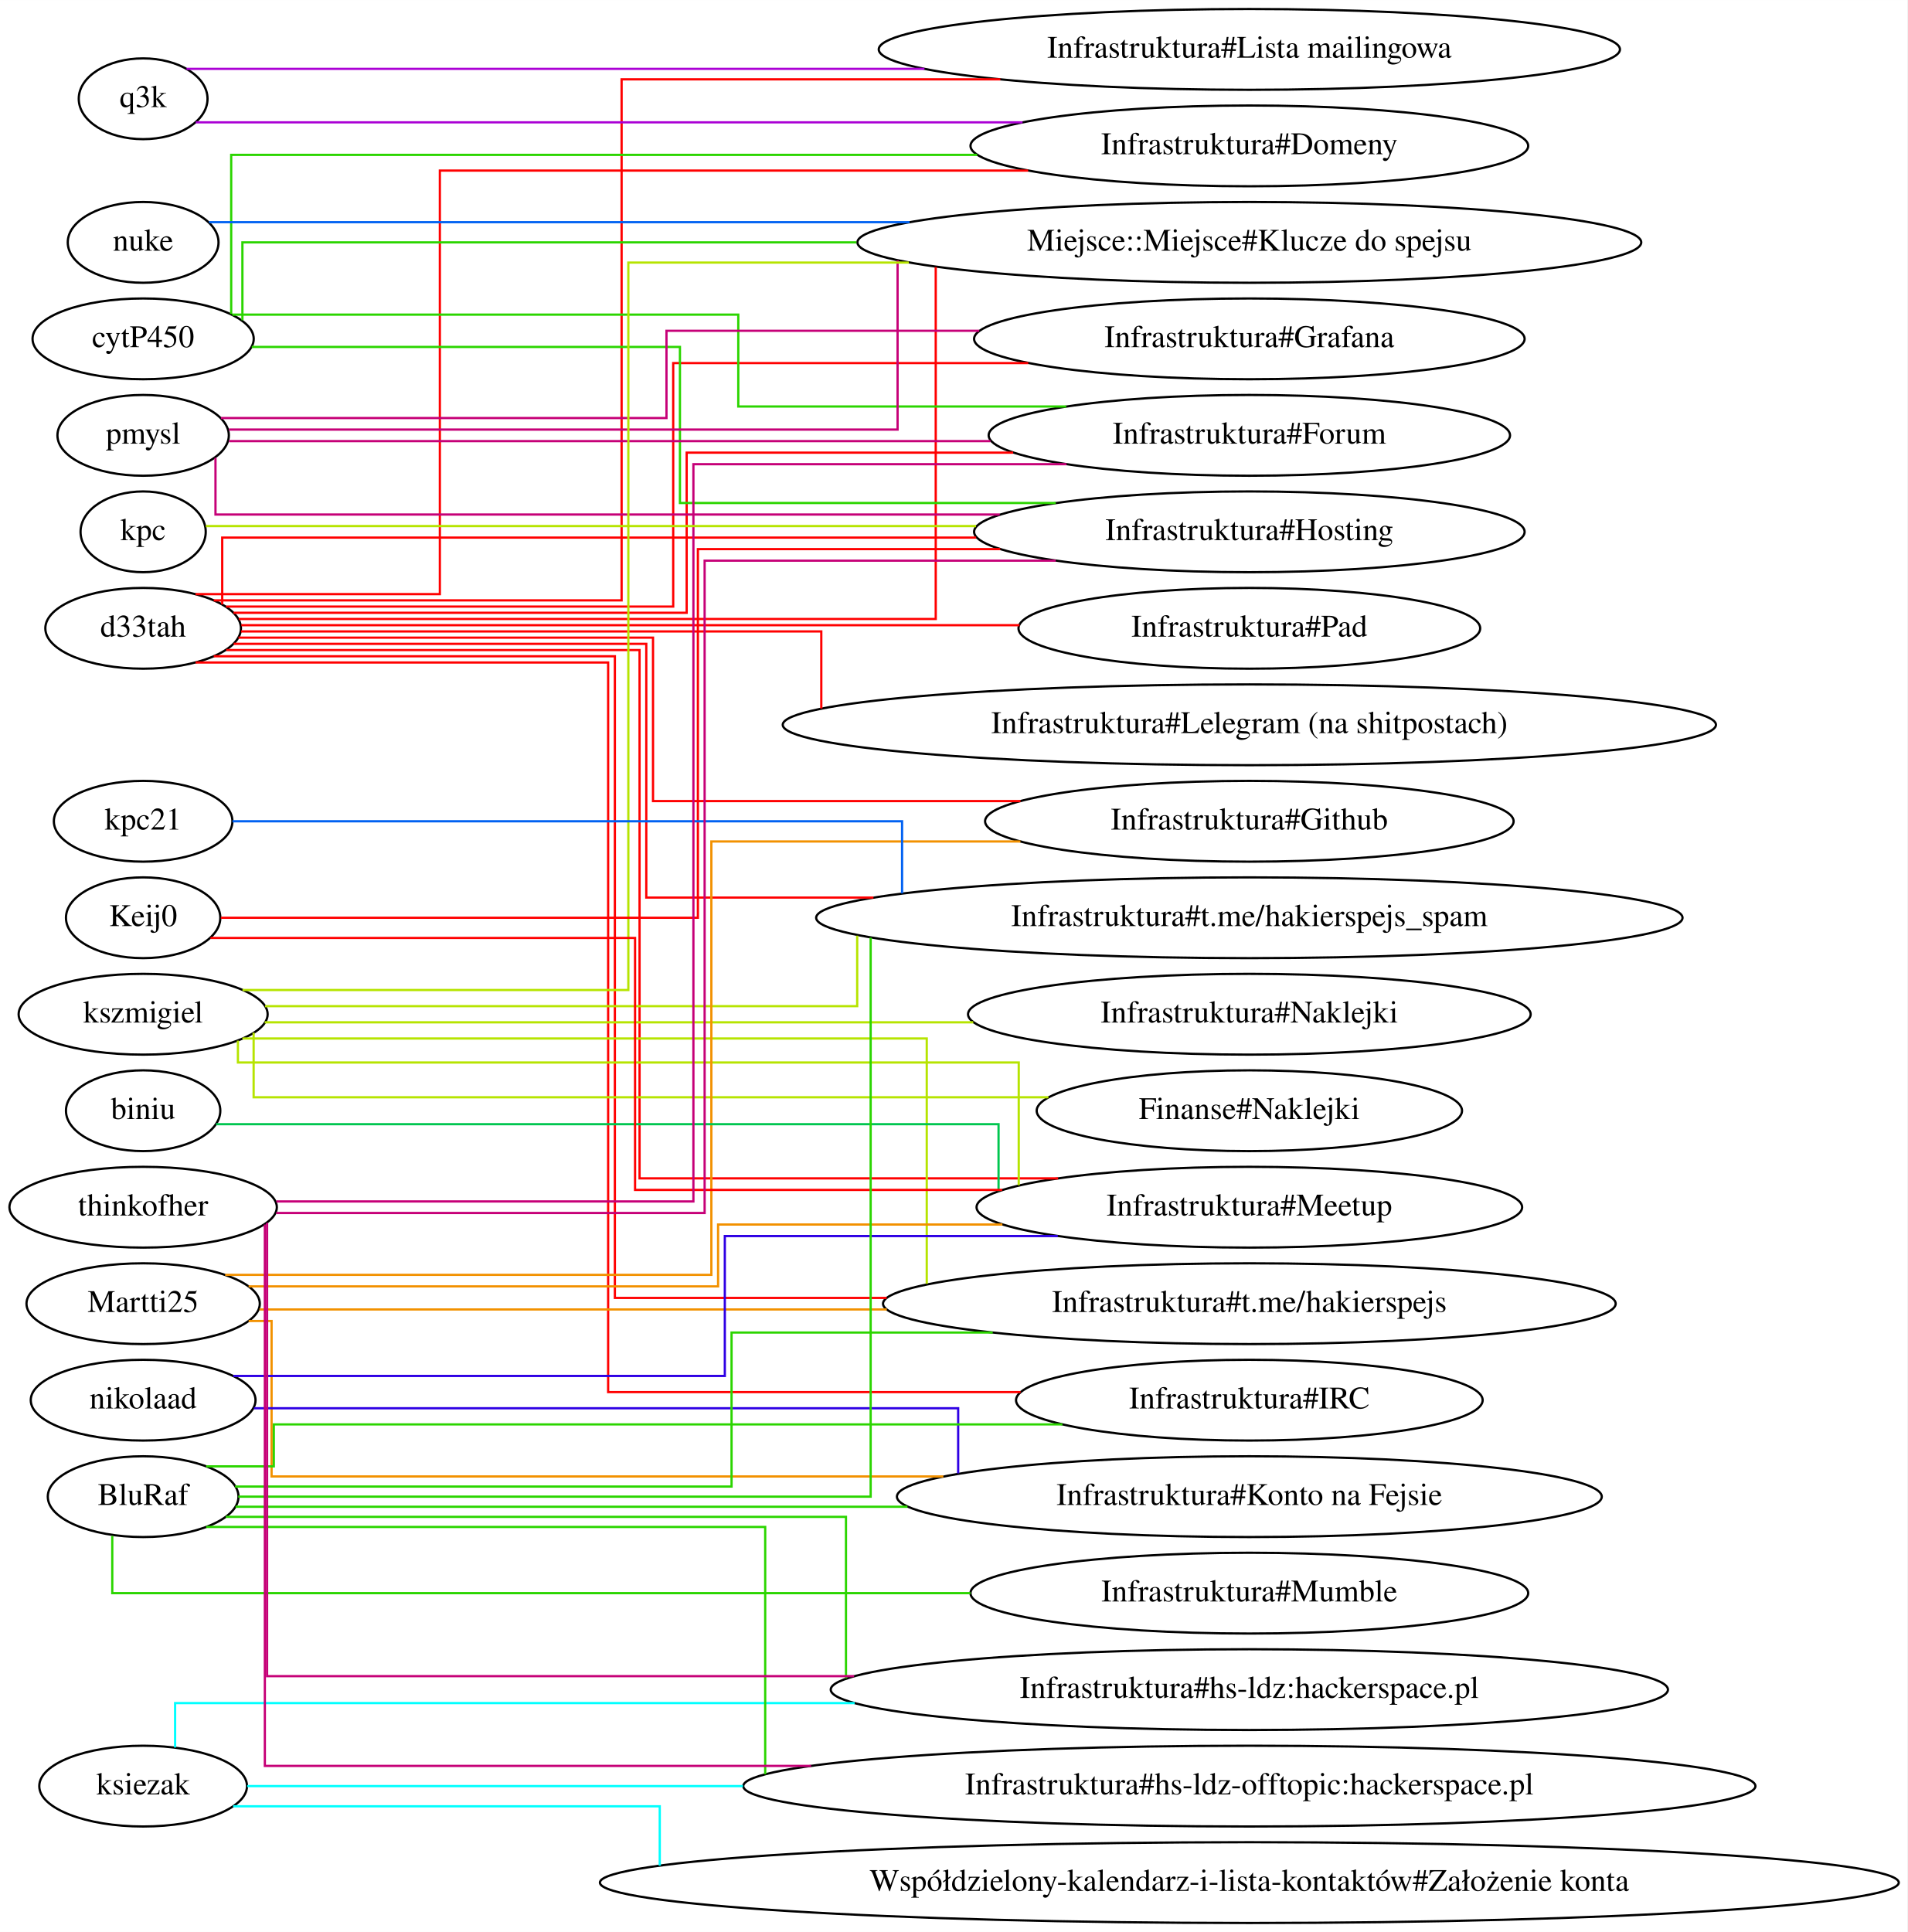
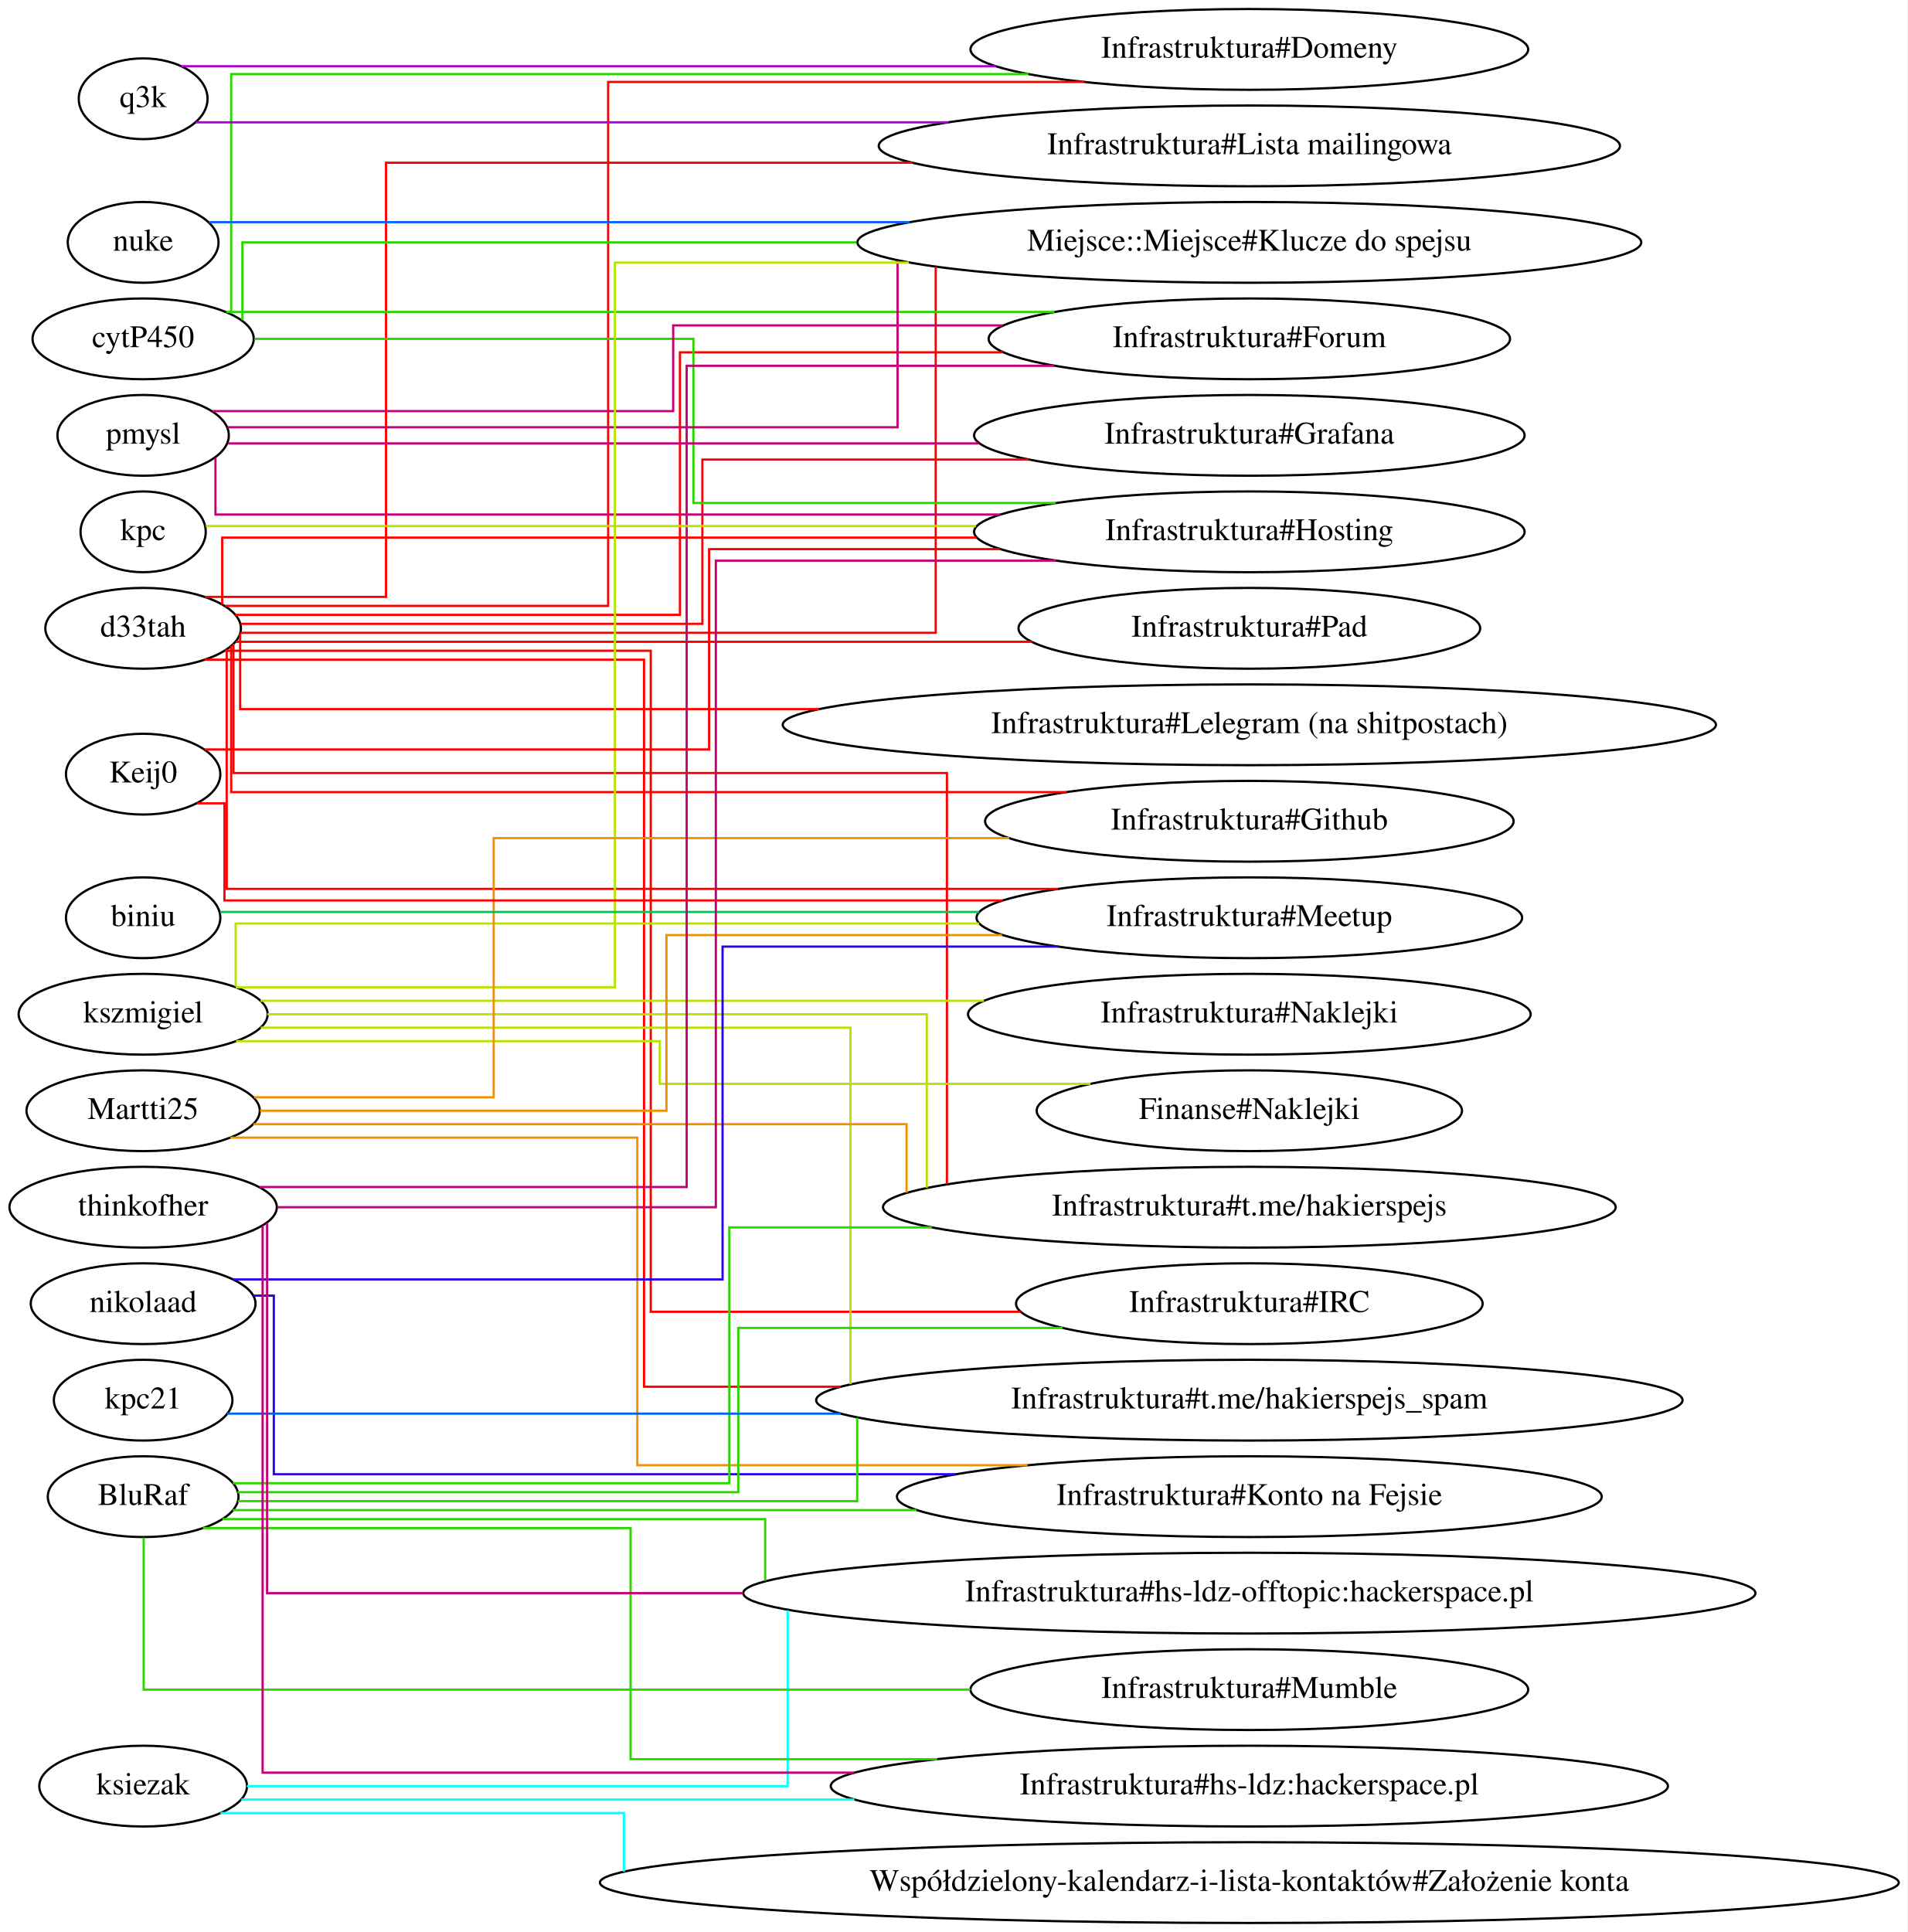
<svg xmlns="http://www.w3.org/2000/svg" width="850pt" height="861pt" viewBox="0.00 0.00 850.04 861.00">
  <g id="graph0" class="graph" transform="scale(1 1) rotate(0) translate(4 857)">
    <polygon fill="#ffffff" stroke="transparent" points="-4,4 -4,-857 846.038,-857 846.038,4 -4,4" />
    <g id="node1" class="node">
      <ellipse fill="none" stroke="#000000" cx="59.795" cy="-577" rx="43.592" ry="18" />
      <text text-anchor="middle" x="59.795" y="-573.3" font-family="Times,serif" font-size="14.00" fill="#000000">d33tah</text>
    </g>
    <g id="node2" class="node">
+       <ellipse fill="none" stroke="#000000" cx="552.814" cy="-706" rx="116.18" ry="18" />
+       <text text-anchor="middle" x="552.814" y="-702.3" font-family="Times,serif" font-size="14.00" fill="#000000">Infrastruktura#Forum</text>
+     </g>
+     <g id="edge1" class="edge">
+       <path fill="none" stroke="#ff0000" d="M100.922,-583C169.325,-583 299.038,-583 299.038,-583 299.038,-583 299.038,-700 299.038,-700 299.038,-700 374.394,-700 442.98,-700" />
+     </g>
+     <g id="node3" class="node">
      <ellipse fill="none" stroke="#000000" cx="552.814" cy="-620" rx="122.678" ry="18" />
      <text text-anchor="middle" x="552.814" y="-616.3" font-family="Times,serif" font-size="14.00" fill="#000000">Infrastruktura#Hosting</text>
    </g>
-     <g id="edge1" class="edge">
+     <g id="edge2" class="edge">
      <path fill="none" stroke="#ff0000" d="M95.038,-587.622C95.038,-599.6 95.038,-617.429 95.038,-617.429 95.038,-617.429 295.426,-617.429 431.04,-617.429" />
    </g>
-     <g id="node3" class="node">
-       <ellipse fill="none" stroke="#000000" cx="552.814" cy="-276" rx="163.271" ry="18" />
-       <text text-anchor="middle" x="552.814" y="-272.3" font-family="Times,serif" font-size="14.00" fill="#000000">Infrastruktura#t.me/hakierspejs</text>
-     </g>
-     <g id="edge2" class="edge">
-       <path fill="none" stroke="#ff0000" d="M91.27,-564.538C149.921,-564.538 270.038,-564.538 270.038,-564.538 270.038,-564.538 270.038,-278.571 270.038,-278.571 270.038,-278.571 327.848,-278.571 391.191,-278.571" />
-     </g>
    <g id="node4" class="node">
+       <ellipse fill="none" stroke="#000000" cx="552.814" cy="-792" rx="165.171" ry="18" />
+       <text text-anchor="middle" x="552.814" y="-788.3" font-family="Times,serif" font-size="14.00" fill="#000000">Infrastruktura#Lista mailingowa</text>
+     </g>
+     <g id="edge3" class="edge">
+       <path fill="none" stroke="#ff0000" d="M87.389,-591C119.459,-591 168.038,-591 168.038,-591 168.038,-591 168.038,-784.5 168.038,-784.5 168.038,-784.5 294.693,-784.5 402.672,-784.5" />
+     </g>
+     <g id="node5" class="node">
+       <ellipse fill="none" stroke="#000000" cx="552.814" cy="-276" rx="103.981" ry="18" />
+       <text text-anchor="middle" x="552.814" y="-272.3" font-family="Times,serif" font-size="14.00" fill="#000000">Infrastruktura#IRC</text>
+     </g>
+     <g id="edge4" class="edge">
+       <path fill="none" stroke="#ff0000" d="M96.145,-567C160.098,-567 286.038,-567 286.038,-567 286.038,-567 286.038,-272.4 286.038,-272.4 286.038,-272.4 375.504,-272.4 450.815,-272.4" />
+     </g>
+     <g id="node6" class="node">
      <ellipse fill="none" stroke="#000000" cx="552.814" cy="-749" rx="174.669" ry="18" />
      <text text-anchor="middle" x="552.814" y="-745.3" font-family="Times,serif" font-size="14.00" fill="#000000">Miejsce::Miejsce#Klucze do spejsu</text>
    </g>
-     <g id="edge3" class="edge">
-       <path fill="none" stroke="#ff0000" d="M102.404,-581.154C196.356,-581.154 413.038,-581.154 413.038,-581.154 413.038,-581.154 413.038,-700.646 413.038,-737.987" />
-     </g>
-     <g id="node5" class="node">
-       <ellipse fill="none" stroke="#000000" cx="552.814" cy="-706" rx="122.678" ry="18" />
-       <text text-anchor="middle" x="552.814" y="-702.3" font-family="Times,serif" font-size="14.00" fill="#000000">Infrastruktura#Grafana</text>
-     </g>
-     <g id="edge4" class="edge">
-       <path fill="none" stroke="#ff0000" d="M96.708,-586.692C163.151,-586.692 296.038,-586.692 296.038,-586.692 296.038,-586.692 296.038,-695.2 296.038,-695.2 296.038,-695.2 381.86,-695.2 454.272,-695.2" />
-     </g>
-     <g id="node6" class="node">
-       <ellipse fill="none" stroke="#000000" cx="552.814" cy="-448" rx="193.066" ry="18" />
-       <text text-anchor="middle" x="552.814" y="-444.3" font-family="Times,serif" font-size="14.00" fill="#000000">Infrastruktura#t.me/hakierspejs_spam</text>
-     </g>
    <g id="edge5" class="edge">
-       <path fill="none" stroke="#ff0000" d="M100.144,-570.077C164.705,-570.077 284.038,-570.077 284.038,-570.077 284.038,-570.077 284.038,-457 284.038,-457 284.038,-457 330.773,-457 385.268,-457" />
+       <path fill="none" stroke="#ff0000" d="M103.109,-575C197.435,-575 413.038,-575 413.038,-575 413.038,-575 413.038,-700.023 413.038,-738.115" />
    </g>
    <g id="node7" class="node">
-       <ellipse fill="none" stroke="#000000" cx="552.814" cy="-835" rx="165.171" ry="18" />
-       <text text-anchor="middle" x="552.814" y="-831.3" font-family="Times,serif" font-size="14.00" fill="#000000">Infrastruktura#Lista mailingowa</text>
+       <ellipse fill="none" stroke="#000000" cx="552.814" cy="-663" rx="122.678" ry="18" />
+       <text text-anchor="middle" x="552.814" y="-659.3" font-family="Times,serif" font-size="14.00" fill="#000000">Infrastruktura#Grafana</text>
    </g>
    <g id="edge6" class="edge">
-       <path fill="none" stroke="#ff0000" d="M91.26,-589.462C150.577,-589.462 273.038,-589.462 273.038,-589.462 273.038,-589.462 273.038,-821.667 273.038,-821.667 273.038,-821.667 363.726,-821.667 441.837,-821.667" />
+       <path fill="none" stroke="#ff0000" d="M103.21,-579C174.619,-579 309.038,-579 309.038,-579 309.038,-579 309.038,-652.2 309.038,-652.2 309.038,-652.2 386.707,-652.2 454.363,-652.2" />
    </g>
    <g id="node8" class="node">
-       <ellipse fill="none" stroke="#000000" cx="552.814" cy="-792" rx="124.278" ry="18" />
-       <text text-anchor="middle" x="552.814" y="-788.3" font-family="Times,serif" font-size="14.00" fill="#000000">Infrastruktura#Domeny</text>
+       <ellipse fill="none" stroke="#000000" cx="552.814" cy="-534" rx="207.963" ry="18" />
+       <text text-anchor="middle" x="552.814" y="-530.3" font-family="Times,serif" font-size="14.00" fill="#000000">Infrastruktura#Lelegram (na shitpostach)</text>
    </g>
    <g id="edge7" class="edge">
-       <path fill="none" stroke="#ff0000" d="M83.133,-592.231C121.097,-592.231 192.038,-592.231 192.038,-592.231 192.038,-592.231 192.038,-781 192.038,-781 192.038,-781 347.411,-781 454.23,-781" />
+       <path fill="none" stroke="#ff0000" d="M103.038,-574.638C103.038,-566.629 103.038,-541 103.038,-541 103.038,-541 238.757,-541 361.09,-541" />
    </g>
    <g id="node9" class="node">
-       <ellipse fill="none" stroke="#000000" cx="552.814" cy="-319" rx="121.578" ry="18" />
-       <text text-anchor="middle" x="552.814" y="-315.3" font-family="Times,serif" font-size="14.00" fill="#000000">Infrastruktura#Meetup</text>
+       <ellipse fill="none" stroke="#000000" cx="552.814" cy="-577" rx="102.882" ry="18" />
+       <text text-anchor="middle" x="552.814" y="-573.3" font-family="Times,serif" font-size="14.00" fill="#000000">Infrastruktura#Pad</text>
    </g>
    <g id="edge8" class="edge">
-       <path fill="none" stroke="#ff0000" d="M96.826,-567.308C159.808,-567.308 281.038,-567.308 281.038,-567.308 281.038,-567.308 281.038,-331.857 281.038,-331.857 281.038,-331.857 387.865,-331.857 467.568,-331.857" />
+       <path fill="none" stroke="#ff0000" d="M100.981,-571C178.51,-571 348.017,-571 455.949,-571" />
    </g>
    <g id="node10" class="node">
+       <ellipse fill="none" stroke="#000000" cx="552.814" cy="-233" rx="193.066" ry="18" />
+       <text text-anchor="middle" x="552.814" y="-229.3" font-family="Times,serif" font-size="14.00" fill="#000000">Infrastruktura#t.me/hakierspejs_spam</text>
+     </g>
+     <g id="edge9" class="edge">
+       <path fill="none" stroke="#ff0000" d="M87.169,-563C146.781,-563 283.038,-563 283.038,-563 283.038,-563 283.038,-239 283.038,-239 283.038,-239 322.17,-239 370.627,-239" />
+     </g>
+     <g id="node11" class="node">
+       <ellipse fill="none" stroke="#000000" cx="552.814" cy="-448" rx="121.578" ry="18" />
+       <text text-anchor="middle" x="552.814" y="-444.3" font-family="Times,serif" font-size="14.00" fill="#000000">Infrastruktura#Meetup</text>
+     </g>
+     <g id="edge10" class="edge">
+       <path fill="none" stroke="#ff0000" d="M97.038,-567.495C97.038,-539.757 97.038,-460.857 97.038,-460.857 97.038,-460.857 335.702,-460.857 467.62,-460.857" />
+     </g>
+     <g id="node12" class="node">
      <ellipse fill="none" stroke="#000000" cx="552.814" cy="-491" rx="117.779" ry="18" />
      <text text-anchor="middle" x="552.814" y="-487.3" font-family="Times,serif" font-size="14.00" fill="#000000">Infrastruktura#Github</text>
    </g>
-     <g id="edge9" class="edge">
-       <path fill="none" stroke="#ff0000" d="M102.271,-572.846C168.043,-572.846 287.038,-572.846 287.038,-572.846 287.038,-572.846 287.038,-500 287.038,-500 287.038,-500 375.868,-500 450.818,-500" />
-     </g>
-     <g id="node11" class="node">
-       <ellipse fill="none" stroke="#000000" cx="552.814" cy="-534" rx="207.963" ry="18" />
-       <text text-anchor="middle" x="552.814" y="-530.3" font-family="Times,serif" font-size="14.00" fill="#000000">Infrastruktura#Lelegram (na shitpostach)</text>
-     </g>
-     <g id="edge10" class="edge">
-       <path fill="none" stroke="#ff0000" d="M103.421,-575.615C187.121,-575.615 362.038,-575.615 362.038,-575.615 362.038,-575.615 362.038,-553.172 362.038,-541.249" />
-     </g>
-     <g id="node12" class="node">
-       <ellipse fill="none" stroke="#000000" cx="552.814" cy="-663" rx="116.18" ry="18" />
-       <text text-anchor="middle" x="552.814" y="-659.3" font-family="Times,serif" font-size="14.00" fill="#000000">Infrastruktura#Forum</text>
-     </g>
    <g id="edge11" class="edge">
-       <path fill="none" stroke="#ff0000" d="M100.068,-583.923C168.951,-583.923 302.038,-583.923 302.038,-583.923 302.038,-583.923 302.038,-655.286 302.038,-655.286 302.038,-655.286 378.925,-655.286 447.552,-655.286" />
+       <path fill="none" stroke="#ff0000" d="M99.038,-569.188C99.038,-550.356 99.038,-504 99.038,-504 99.038,-504 340.842,-504 471.426,-504" />
    </g>
    <g id="node13" class="node">
-       <ellipse fill="none" stroke="#000000" cx="552.814" cy="-233" rx="103.981" ry="18" />
-       <text text-anchor="middle" x="552.814" y="-229.3" font-family="Times,serif" font-size="14.00" fill="#000000">Infrastruktura#IRC</text>
+       <ellipse fill="none" stroke="#000000" cx="552.814" cy="-319" rx="163.271" ry="18" />
+       <text text-anchor="middle" x="552.814" y="-315.3" font-family="Times,serif" font-size="14.00" fill="#000000">Infrastruktura#t.me/hakierspejs</text>
    </g>
    <g id="edge12" class="edge">
-       <path fill="none" stroke="#ff0000" d="M83.165,-561.769C137.365,-561.769 267.038,-561.769 267.038,-561.769 267.038,-561.769 267.038,-236.6 267.038,-236.6 267.038,-236.6 368.782,-236.6 450.853,-236.6" />
+       <path fill="none" stroke="#ff0000" d="M100.038,-570.097C100.038,-553.458 100.038,-512.5 100.038,-512.5 100.038,-512.5 418.038,-512.5 418.038,-512.5 418.038,-512.5 418.038,-369.595 418.038,-329.403" />
    </g>
    <g id="node14" class="node">
-       <ellipse fill="none" stroke="#000000" cx="552.814" cy="-577" rx="102.882" ry="18" />
-       <text text-anchor="middle" x="552.814" y="-573.3" font-family="Times,serif" font-size="14.00" fill="#000000">Infrastruktura#Pad</text>
+       <ellipse fill="none" stroke="#000000" cx="552.814" cy="-835" rx="124.278" ry="18" />
+       <text text-anchor="middle" x="552.814" y="-831.3" font-family="Times,serif" font-size="14.00" fill="#000000">Infrastruktura#Domeny</text>
    </g>
    <g id="edge13" class="edge">
-       <path fill="none" stroke="#ff0000" d="M103.547,-578.385C180.845,-578.385 343.484,-578.385 450.398,-578.385" />
+       <path fill="none" stroke="#ff0000" d="M96.369,-587C155.864,-587 267.038,-587 267.038,-587 267.038,-587 267.038,-820.5 267.038,-820.5 267.038,-820.5 394.546,-820.5 479.219,-820.5" />
    </g>
    <g id="node15" class="node">
      <ellipse fill="none" stroke="#000000" cx="59.795" cy="-706" rx="49.291" ry="18" />
      <text text-anchor="middle" x="59.795" y="-702.3" font-family="Times,serif" font-size="14.00" fill="#000000">cytP450</text>
    </g>
+     <g id="edge15" class="edge">
+       <path fill="none" stroke="#2bd500" d="M96.851,-718C174.67,-718 356.895,-718 465.955,-718" />
+     </g>
    <g id="edge14" class="edge">
-       <path fill="none" stroke="#2bd500" d="M108.209,-702.4C178.117,-702.4 299.038,-702.4 299.038,-702.4 299.038,-702.4 299.038,-632.857 299.038,-632.857 299.038,-632.857 392.973,-632.857 466.543,-632.857" />
+       <path fill="none" stroke="#2bd500" d="M109.423,-706C181.084,-706 305.038,-706 305.038,-706 305.038,-706 305.038,-632.857 305.038,-632.857 305.038,-632.857 394.994,-632.857 466.502,-632.857" />
+     </g>
+     <g id="edge17" class="edge">
+       <path fill="none" stroke="#2bd500" d="M104.038,-714.291C104.038,-726.786 104.038,-749 104.038,-749 104.038,-749 251.76,-749 377.699,-749" />
    </g>
    <g id="edge16" class="edge">
-       <path fill="none" stroke="#2bd500" d="M104.038,-714.291C104.038,-726.786 104.038,-749 104.038,-749 104.038,-749 251.76,-749 377.699,-749" />
-     </g>
-     <g id="edge15" class="edge">
-       <path fill="none" stroke="#2bd500" d="M99.038,-717.059C99.038,-739.441 99.038,-788 99.038,-788 99.038,-788 297.089,-788 431.508,-788" />
-     </g>
-     <g id="edge17" class="edge">
-       <path fill="none" stroke="#2bd500" d="M99.504,-716.8C173.498,-716.8 325.038,-716.8 325.038,-716.8 325.038,-716.8 325.038,-675.857 325.038,-675.857 325.038,-675.857 405.867,-675.857 471.225,-675.857" />
+       <path fill="none" stroke="#2bd500" d="M99.038,-717.314C99.038,-746.849 99.038,-824 99.038,-824 99.038,-824 320.892,-824 454.351,-824" />
    </g>
    <g id="node16" class="node">
      <ellipse fill="none" stroke="#000000" cx="59.795" cy="-749" rx="33.595" ry="18" />
      <text text-anchor="middle" x="59.795" y="-745.3" font-family="Times,serif" font-size="14.00" fill="#000000">nuke</text>
    </g>
    <g id="edge18" class="edge">
      <path fill="none" stroke="#0061f2" d="M89.159,-758C149.38,-758 290.525,-758 401.378,-758" />
    </g>
    <g id="node17" class="node">
      <ellipse fill="none" stroke="#000000" cx="59.795" cy="-663" rx="38.194" ry="18" />
      <text text-anchor="middle" x="59.795" y="-659.3" font-family="Times,serif" font-size="14.00" fill="#000000">pmysl</text>
    </g>
+     <g id="edge21" class="edge">
+       <path fill="none" stroke="#c60077" d="M90.679,-673.8C154.716,-673.8 296.038,-673.8 296.038,-673.8 296.038,-673.8 296.038,-712 296.038,-712 296.038,-712 373.107,-712 442.8,-712" />
+     </g>
+     <g id="edge19" class="edge">
+       <path fill="none" stroke="#c60077" d="M92.038,-652.983C92.038,-642.551 92.038,-627.714 92.038,-627.714 92.038,-627.714 305.211,-627.714 441.567,-627.714" />
+     </g>
+     <g id="edge22" class="edge">
+       <path fill="none" stroke="#c60077" d="M97.387,-666.6C185.129,-666.6 396.038,-666.6 396.038,-666.6 396.038,-666.6 396.038,-719.956 396.038,-740.798" />
+     </g>
    <g id="edge20" class="edge">
-       <path fill="none" stroke="#c60077" d="M92.038,-652.983C92.038,-642.551 92.038,-627.714 92.038,-627.714 92.038,-627.714 305.211,-627.714 441.567,-627.714" />
-     </g>
-     <g id="edge21" class="edge">
-       <path fill="none" stroke="#c60077" d="M98.039,-665.571C186.168,-665.571 396.038,-665.571 396.038,-665.571 396.038,-665.571 396.038,-720.119 396.038,-741" />
-     </g>
-     <g id="edge19" class="edge">
-       <path fill="none" stroke="#c60077" d="M94.462,-670.714C159.436,-670.714 293.038,-670.714 293.038,-670.714 293.038,-670.714 293.038,-709.6 293.038,-709.6 293.038,-709.6 364.479,-709.6 432.432,-709.6" />
-     </g>
-     <g id="edge22" class="edge">
-       <path fill="none" stroke="#c60077" d="M98.071,-660.429C170.017,-660.429 328.013,-660.429 437.415,-660.429" />
+       <path fill="none" stroke="#c60077" d="M97.662,-659.4C168.294,-659.4 322.871,-659.4 432.235,-659.4" />
    </g>
    <g id="node18" class="node">
      <ellipse fill="none" stroke="#000000" cx="59.795" cy="-405" rx="55.491" ry="18" />
      <text text-anchor="middle" x="59.795" y="-401.3" font-family="Times,serif" font-size="14.00" fill="#000000">kszmigiel</text>
    </g>
+     <g id="edge24" class="edge">
+       <path fill="none" stroke="#b6e400" d="M101.081,-417C162.31,-417 270.038,-417 270.038,-417 270.038,-417 270.038,-740 270.038,-740 270.038,-740 333.997,-740 401.079,-740" />
+     </g>
    <g id="edge23" class="edge">
-       <path fill="none" stroke="#b6e400" d="M104.027,-394.2C198.003,-394.2 409.038,-394.2 409.038,-394.2 409.038,-394.2 409.038,-312.373 409.038,-284.884" />
-     </g>
-     <g id="edge24" class="edge">
-       <path fill="none" stroke="#b6e400" d="M104.077,-415.8C167.341,-415.8 276.038,-415.8 276.038,-415.8 276.038,-415.8 276.038,-740 276.038,-740 276.038,-740 336.6,-740 401.065,-740" />
-     </g>
-     <g id="edge25" class="edge">
-       <path fill="none" stroke="#b6e400" d="M114.141,-408.6C205.035,-408.6 378.038,-408.6 378.038,-408.6 378.038,-408.6 378.038,-428.514 378.038,-440.027" />
+       <path fill="none" stroke="#b6e400" d="M112.205,-399C201.845,-399 375.038,-399 375.038,-399 375.038,-399 375.038,-271.906 375.038,-240.133" />
+     </g>
+     <g id="edge26" class="edge">
+       <path fill="none" stroke="#b6e400" d="M101.038,-417.35C101.038,-429.239 101.038,-445.429 101.038,-445.429 101.038,-445.429 298.508,-445.429 432.34,-445.429" />
    </g>
    <g id="edge27" class="edge">
-       <path fill="none" stroke="#b6e400" d="M102.038,-393.243C102.038,-388.224 102.038,-383.5 102.038,-383.5 102.038,-383.5 450.038,-383.5 450.038,-383.5 450.038,-383.5 450.038,-346.84 450.038,-328.796" />
+       <path fill="none" stroke="#b6e400" d="M115.133,-405C213.611,-405 409.038,-405 409.038,-405 409.038,-405 409.038,-349.313 409.038,-327.56" />
    </g>
    <g id="node19" class="node">
      <ellipse fill="none" stroke="#000000" cx="552.814" cy="-362" rx="94.783" ry="18" />
      <text text-anchor="middle" x="552.814" y="-358.3" font-family="Times,serif" font-size="14.00" fill="#000000">Finanse#Naklejki</text>
    </g>
-     <g id="edge26" class="edge">
-       <path fill="none" stroke="#b6e400" d="M109.038,-396.788C109.038,-385.888 109.038,-368 109.038,-368 109.038,-368 333.645,-368 463.276,-368" />
+     <g id="edge25" class="edge">
+       <path fill="none" stroke="#b6e400" d="M101.224,-393C167.512,-393 290.038,-393 290.038,-393 290.038,-393 290.038,-374 290.038,-374 290.038,-374 404.219,-374 482.049,-374" />
    </g>
    <g id="node20" class="node">
      <ellipse fill="none" stroke="#000000" cx="552.814" cy="-405" rx="125.378" ry="18" />
      <text text-anchor="middle" x="552.814" y="-401.3" font-family="Times,serif" font-size="14.00" fill="#000000">Infrastruktura#Naklejki</text>
    </g>
    <g id="edge28" class="edge">
-       <path fill="none" stroke="#b6e400" d="M113.967,-401.4C189.447,-401.4 328.387,-401.4 429.769,-401.4" />
+       <path fill="none" stroke="#b6e400" d="M112.09,-411C188.295,-411 331.935,-411 434.522,-411" />
    </g>
    <g id="node21" class="node">
      <ellipse fill="none" stroke="#000000" cx="59.795" cy="-61" rx="46.292" ry="18" />
      <text text-anchor="middle" x="59.795" y="-57.3" font-family="Times,serif" font-size="14.00" fill="#000000">ksiezak</text>
    </g>
    <g id="node22" class="node">
+       <ellipse fill="none" stroke="#000000" cx="552.814" cy="-61" rx="186.567" ry="18" />
+       <text text-anchor="middle" x="552.814" y="-57.3" font-family="Times,serif" font-size="14.00" fill="#000000">Infrastruktura#hs-ldz:hackerspace.pl</text>
+     </g>
+     <g id="edge29" class="edge">
+       <path fill="none" stroke="#00ffff" d="M103.547,-55C164.584,-55 278.833,-55 376.84,-55" />
+     </g>
+     <g id="node23" class="node">
+       <ellipse fill="none" stroke="#000000" cx="552.814" cy="-147" rx="225.56" ry="18" />
+       <text text-anchor="middle" x="552.814" y="-143.3" font-family="Times,serif" font-size="14.00" fill="#000000">Infrastruktura#hs-ldz-offtopic:hackerspace.pl</text>
+     </g>
+     <g id="edge30" class="edge">
+       <path fill="none" stroke="#00ffff" d="M105.945,-61C187.142,-61 347.038,-61 347.038,-61 347.038,-61 347.038,-118.321 347.038,-139.368" />
+     </g>
+     <g id="node24" class="node">
      <ellipse fill="none" stroke="#000000" cx="552.814" cy="-18" rx="289.449" ry="18" />
      <text text-anchor="middle" x="552.814" y="-14.3" font-family="Times,serif" font-size="14.00" fill="#000000">Współdzielony-kalendarz-i-lista-kontaktów#Założenie konta</text>
    </g>
-     <g id="edge29" class="edge">
-       <path fill="none" stroke="#00ffff" d="M99.9,-52C165.866,-52 290.038,-52 290.038,-52 290.038,-52 290.038,-35.562 290.038,-25.546" />
-     </g>
-     <g id="node23" class="node">
-       <ellipse fill="none" stroke="#000000" cx="552.814" cy="-104" rx="186.567" ry="18" />
-       <text text-anchor="middle" x="552.814" y="-100.3" font-family="Times,serif" font-size="14.00" fill="#000000">Infrastruktura#hs-ldz:hackerspace.pl</text>
-     </g>
-     <g id="edge30" class="edge">
-       <path fill="none" stroke="#00ffff" d="M74.038,-78.2C74.038,-87.862 74.038,-98 74.038,-98 74.038,-98 240.336,-98 376.915,-98" />
-     </g>
-     <g id="node24" class="node">
-       <ellipse fill="none" stroke="#000000" cx="552.814" cy="-61" rx="225.56" ry="18" />
-       <text text-anchor="middle" x="552.814" y="-57.3" font-family="Times,serif" font-size="14.00" fill="#000000">Infrastruktura#hs-ldz-offtopic:hackerspace.pl</text>
-     </g>
    <g id="edge31" class="edge">
-       <path fill="none" stroke="#00ffff" d="M106.177,-61C157.474,-61 243.917,-61 327.164,-61" />
+       <path fill="none" stroke="#00ffff" d="M94.217,-49C154.778,-49 274.038,-49 274.038,-49 274.038,-49 274.038,-31.562 274.038,-22.844" />
    </g>
    <g id="node25" class="node">
      <ellipse fill="none" stroke="#000000" cx="59.795" cy="-813" rx="28.695" ry="18" />
      <text text-anchor="middle" x="59.795" y="-809.3" font-family="Times,serif" font-size="14.00" fill="#000000">q3k</text>
    </g>
    <g id="edge32" class="edge">
-       <path fill="none" stroke="#ab00d5" d="M79.122,-826.333C133.154,-826.333 289.575,-826.333 408.012,-826.333" />
+       <path fill="none" stroke="#ab00d5" d="M83.242,-802.5C142.518,-802.5 301.936,-802.5 418.633,-802.5" />
    </g>
    <g id="edge33" class="edge">
-       <path fill="none" stroke="#ab00d5" d="M83.242,-802.5C148.354,-802.5 334.301,-802.5 451.726,-802.5" />
+       <path fill="none" stroke="#ab00d5" d="M76.766,-827.5C133.192,-827.5 317.839,-827.5 439.891,-827.5" />
    </g>
    <g id="node26" class="node">
-       <ellipse fill="none" stroke="#000000" cx="59.795" cy="-276" rx="51.991" ry="18" />
-       <text text-anchor="middle" x="59.795" y="-272.3" font-family="Times,serif" font-size="14.00" fill="#000000">Martti25</text>
+       <ellipse fill="none" stroke="#000000" cx="59.795" cy="-362" rx="51.991" ry="18" />
+       <text text-anchor="middle" x="59.795" y="-358.3" font-family="Times,serif" font-size="14.00" fill="#000000">Martti25</text>
    </g>
    <g id="edge35" class="edge">
-       <path fill="none" stroke="#f29100" d="M111.624,-273.429C177.511,-273.429 294.339,-273.429 391.228,-273.429" />
-     </g>
-     <g id="edge34" class="edge">
-       <path fill="none" stroke="#f29100" d="M106.794,-283.714C180.769,-283.714 316.038,-283.714 316.038,-283.714 316.038,-283.714 316.038,-311.286 316.038,-311.286 316.038,-311.286 380.911,-311.286 442.744,-311.286" />
+       <path fill="none" stroke="#f29100" d="M111.849,-362C180.591,-362 293.038,-362 293.038,-362 293.038,-362 293.038,-440.286 293.038,-440.286 293.038,-440.286 371.844,-440.286 442.646,-440.286" />
    </g>
    <g id="edge36" class="edge">
-       <path fill="none" stroke="#f29100" d="M96.348,-288.857C166.479,-288.857 313.038,-288.857 313.038,-288.857 313.038,-288.857 313.038,-482 313.038,-482 313.038,-482 385.519,-482 450.78,-482" />
+       <path fill="none" stroke="#f29100" d="M109.231,-368C155.006,-368 216.038,-368 216.038,-368 216.038,-368 216.038,-483.5 216.038,-483.5 216.038,-483.5 347.18,-483.5 445.793,-483.5" />
+     </g>
+     <g id="edge37" class="edge">
+       <path fill="none" stroke="#f29100" d="M108.906,-356C203.13,-356 400.038,-356 400.038,-356 400.038,-356 400.038,-336.046 400.038,-325.445" />
    </g>
    <g id="node27" class="node">
      <ellipse fill="none" stroke="#000000" cx="552.814" cy="-190" rx="157.072" ry="18" />
      <text text-anchor="middle" x="552.814" y="-186.3" font-family="Times,serif" font-size="14.00" fill="#000000">Infrastruktura#Konto na Fejsie</text>
    </g>
-     <g id="edge37" class="edge">
-       <path fill="none" stroke="#f29100" d="M106.804,-268.286C112.879,-268.286 117.038,-268.286 117.038,-268.286 117.038,-268.286 117.038,-199 117.038,-199 117.038,-199 288.595,-199 416.426,-199" />
+     <g id="edge34" class="edge">
+       <path fill="none" stroke="#f29100" d="M98.663,-350C161.89,-350 280.038,-350 280.038,-350 280.038,-350 280.038,-204 280.038,-204 280.038,-204 375.886,-204 453.95,-204" />
    </g>
    <g id="node28" class="node">
-       <ellipse fill="none" stroke="#000000" cx="59.795" cy="-362" rx="34.394" ry="18" />
-       <text text-anchor="middle" x="59.795" y="-358.3" font-family="Times,serif" font-size="14.00" fill="#000000">biniu</text>
+       <ellipse fill="none" stroke="#000000" cx="59.795" cy="-448" rx="34.394" ry="18" />
+       <text text-anchor="middle" x="59.795" y="-444.3" font-family="Times,serif" font-size="14.00" fill="#000000">biniu</text>
    </g>
    <g id="edge38" class="edge">
-       <path fill="none" stroke="#00c64f" d="M92.299,-356C184.495,-356 441.038,-356 441.038,-356 441.038,-356 441.038,-336.886 441.038,-326.134" />
+       <path fill="none" stroke="#00c64f" d="M94.071,-450.571C162.967,-450.571 321.146,-450.571 432.413,-450.571" />
    </g>
    <g id="node29" class="node">
-       <ellipse fill="none" stroke="#000000" cx="59.795" cy="-233" rx="50.091" ry="18" />
-       <text text-anchor="middle" x="59.795" y="-229.3" font-family="Times,serif" font-size="14.00" fill="#000000">nikolaad</text>
+       <ellipse fill="none" stroke="#000000" cx="59.795" cy="-276" rx="50.091" ry="18" />
+       <text text-anchor="middle" x="59.795" y="-272.3" font-family="Times,serif" font-size="14.00" fill="#000000">nikolaad</text>
+     </g>
+     <g id="edge40" class="edge">
+       <path fill="none" stroke="#2e00e4" d="M99.862,-286.8C172.398,-286.8 318.038,-286.8 318.038,-286.8 318.038,-286.8 318.038,-435.143 318.038,-435.143 318.038,-435.143 400.534,-435.143 467.722,-435.143" />
    </g>
    <g id="edge39" class="edge">
-       <path fill="none" stroke="#2e00e4" d="M100.017,-243.8C172.834,-243.8 319.038,-243.8 319.038,-243.8 319.038,-243.8 319.038,-306.143 319.038,-306.143 319.038,-306.143 400.642,-306.143 467.423,-306.143" />
-     </g>
-     <g id="edge40" class="edge">
-       <path fill="none" stroke="#2e00e4" d="M109.161,-229.4C208.479,-229.4 423.038,-229.4 423.038,-229.4 423.038,-229.4 423.038,-212.025 423.038,-200.352" />
+       <path fill="none" stroke="#2e00e4" d="M108.938,-279.6C114.398,-279.6 118.038,-279.6 118.038,-279.6 118.038,-279.6 118.038,-200 118.038,-200 118.038,-200 293.76,-200 421.777,-200" />
    </g>
    <g id="node30" class="node">
-       <ellipse fill="none" stroke="#000000" cx="59.795" cy="-448" rx="34.394" ry="18" />
-       <text text-anchor="middle" x="59.795" y="-444.3" font-family="Times,serif" font-size="14.00" fill="#000000">Keij0</text>
+       <ellipse fill="none" stroke="#000000" cx="59.795" cy="-512" rx="34.394" ry="18" />
+       <text text-anchor="middle" x="59.795" y="-508.3" font-family="Times,serif" font-size="14.00" fill="#000000">Keij0</text>
    </g>
    <g id="edge42" class="edge">
-       <path fill="none" stroke="#ff0000" d="M94.433,-448C162.478,-448 307.038,-448 307.038,-448 307.038,-448 307.038,-612.286 307.038,-612.286 307.038,-612.286 376.658,-612.286 441.79,-612.286" />
+       <path fill="none" stroke="#ff0000" d="M87.269,-523C152.645,-523 312.038,-523 312.038,-523 312.038,-523 312.038,-612.286 312.038,-612.286 312.038,-612.286 378.501,-612.286 441.588,-612.286" />
    </g>
    <g id="edge41" class="edge">
-       <path fill="none" stroke="#ff0000" d="M89.82,-439C149.865,-439 279.038,-439 279.038,-439 279.038,-439 279.038,-326.714 279.038,-326.714 279.038,-326.714 366.567,-326.714 442.642,-326.714" />
+       <path fill="none" stroke="#ff0000" d="M83.768,-499C90.508,-499 96.038,-499 96.038,-499 96.038,-499 96.038,-455.714 96.038,-455.714 96.038,-455.714 307.664,-455.714 442.823,-455.714" />
    </g>
    <g id="node31" class="node">
      <ellipse fill="none" stroke="#000000" cx="59.795" cy="-190" rx="42.494" ry="18" />
      <text text-anchor="middle" x="59.795" y="-186.3" font-family="Times,serif" font-size="14.00" fill="#000000">BluRaf</text>
    </g>
+     <g id="edge46" class="edge">
+       <path fill="none" stroke="#2bd500" d="M101.823,-192C176.615,-192 325.038,-192 325.038,-192 325.038,-192 325.038,-265.2 325.038,-265.2 325.038,-265.2 404.547,-265.2 469.615,-265.2" />
+     </g>
+     <g id="edge47" class="edge">
+       <path fill="none" stroke="#2bd500" d="M102.055,-188C188.623,-188 378.038,-188 378.038,-188 378.038,-188 378.038,-212.269 378.038,-225.162" />
+     </g>
+     <g id="edge48" class="edge">
+       <path fill="none" stroke="#2bd500" d="M99.756,-196C172.938,-196 321.038,-196 321.038,-196 321.038,-196 321.038,-310 321.038,-310 321.038,-310 363.057,-310 411.312,-310" />
+     </g>
+     <g id="edge45" class="edge">
+       <path fill="none" stroke="#2bd500" d="M86.433,-176C144.443,-176 277.038,-176 277.038,-176 277.038,-176 277.038,-73 277.038,-73 277.038,-73 345.176,-73 413.714,-73" />
+     </g>
+     <g id="edge49" class="edge">
+       <path fill="none" stroke="#2bd500" d="M95.189,-180C169.931,-180 337.038,-180 337.038,-180 337.038,-180 337.038,-161.822 337.038,-152.449" />
+     </g>
    <g id="edge43" class="edge">
-       <path fill="none" stroke="#2bd500" d="M100.77,-194.5C174.526,-194.5 322.038,-194.5 322.038,-194.5 322.038,-194.5 322.038,-263.143 322.038,-263.143 322.038,-263.143 380.41,-263.143 438.44,-263.143" />
-     </g>
-     <g id="edge45" class="edge">
-       <path fill="none" stroke="#2bd500" d="M102.184,-190C190.074,-190 384.038,-190 384.038,-190 384.038,-190 384.038,-393.752 384.038,-439.119" />
-     </g>
-     <g id="edge47" class="edge">
-       <path fill="none" stroke="#2bd500" d="M87.893,-203.5C102.787,-203.5 118.038,-203.5 118.038,-203.5 118.038,-203.5 118.038,-222.2 118.038,-222.2 118.038,-222.2 343.255,-222.2 469.499,-222.2" />
-     </g>
-     <g id="edge48" class="edge">
-       <path fill="none" stroke="#2bd500" d="M96.649,-181C179.452,-181 373.038,-181 373.038,-181 373.038,-181 373.038,-126.183 373.038,-109.052" />
-     </g>
-     <g id="edge49" class="edge">
-       <path fill="none" stroke="#2bd500" d="M87.904,-176.5C158.387,-176.5 337.038,-176.5 337.038,-176.5 337.038,-176.5 337.038,-88.858 337.038,-66.263" />
-     </g>
-     <g id="edge46" class="edge">
-       <path fill="none" stroke="#2bd500" d="M100.981,-185.5C166.187,-185.5 296.453,-185.5 400.429,-185.5" />
+       <path fill="none" stroke="#2bd500" d="M99.723,-184C165.343,-184 299.213,-184 404.507,-184" />
    </g>
    <g id="node32" class="node">
-       <ellipse fill="none" stroke="#000000" cx="552.814" cy="-147" rx="124.278" ry="18" />
-       <text text-anchor="middle" x="552.814" y="-143.3" font-family="Times,serif" font-size="14.00" fill="#000000">Infrastruktura#Mumble</text>
+       <ellipse fill="none" stroke="#000000" cx="552.814" cy="-104" rx="124.278" ry="18" />
+       <text text-anchor="middle" x="552.814" y="-100.3" font-family="Times,serif" font-size="14.00" fill="#000000">Infrastruktura#Mumble</text>
    </g>
    <g id="edge44" class="edge">
-       <path fill="none" stroke="#2bd500" d="M46.038,-172.51C46.038,-160.606 46.038,-147 46.038,-147 46.038,-147 278.477,-147 428.518,-147" />
+       <path fill="none" stroke="#2bd500" d="M60.038,-171.762C60.038,-146.517 60.038,-104 60.038,-104 60.038,-104 282.485,-104 428.466,-104" />
    </g>
    <g id="node33" class="node">
-       <ellipse fill="none" stroke="#000000" cx="59.795" cy="-491" rx="39.794" ry="18" />
-       <text text-anchor="middle" x="59.795" y="-487.3" font-family="Times,serif" font-size="14.00" fill="#000000">kpc21</text>
+       <ellipse fill="none" stroke="#000000" cx="59.795" cy="-233" rx="39.794" ry="18" />
+       <text text-anchor="middle" x="59.795" y="-229.3" font-family="Times,serif" font-size="14.00" fill="#000000">kpc21</text>
    </g>
    <g id="edge50" class="edge">
-       <path fill="none" stroke="#0061f2" d="M99.59,-491C189.002,-491 398.038,-491 398.038,-491 398.038,-491 398.038,-471.589 398.038,-458.851" />
+       <path fill="none" stroke="#0061f2" d="M97.256,-227C155.288,-227 270.678,-227 370.8,-227" />
    </g>
    <g id="node34" class="node">
      <ellipse fill="none" stroke="#000000" cx="59.795" cy="-319" rx="59.59" ry="18" />
      <text text-anchor="middle" x="59.795" y="-315.3" font-family="Times,serif" font-size="14.00" fill="#000000">thinkofher</text>
    </g>
+     <g id="edge53" class="edge">
+       <path fill="none" stroke="#c60077" d="M111.762,-328C182.941,-328 302.038,-328 302.038,-328 302.038,-328 302.038,-694 302.038,-694 302.038,-694 393.378,-694 465.808,-694" />
+     </g>
    <g id="edge51" class="edge">
-       <path fill="none" stroke="#c60077" d="M119.099,-316.429C193.099,-316.429 310.038,-316.429 310.038,-316.429 310.038,-316.429 310.038,-607.143 310.038,-607.143 310.038,-607.143 396.756,-607.143 466.536,-607.143" />
-     </g>
-     <g id="edge53" class="edge">
-       <path fill="none" stroke="#c60077" d="M119.161,-321.571C191.742,-321.571 305.038,-321.571 305.038,-321.571 305.038,-321.571 305.038,-650.143 305.038,-650.143 305.038,-650.143 399.122,-650.143 471.339,-650.143" />
+       <path fill="none" stroke="#c60077" d="M119.638,-319C195.08,-319 315.038,-319 315.038,-319 315.038,-319 315.038,-607.143 315.038,-607.143 315.038,-607.143 398.588,-607.143 466.635,-607.143" />
    </g>
    <g id="edge52" class="edge">
-       <path fill="none" stroke="#c60077" d="M115.038,-312.046C115.038,-275.781 115.038,-110 115.038,-110 115.038,-110 255,-110 376.646,-110" />
+       <path fill="none" stroke="#c60077" d="M113.038,-310.615C113.038,-266.89 113.038,-67 113.038,-67 113.038,-67 254.369,-67 376.791,-67" />
    </g>
    <g id="edge54" class="edge">
-       <path fill="none" stroke="#c60077" d="M114.038,-311.275C114.038,-269.246 114.038,-70 114.038,-70 114.038,-70 240.389,-70 357.486,-70" />
+       <path fill="none" stroke="#c60077" d="M115.038,-312.044C115.038,-279.866 115.038,-147 115.038,-147 115.038,-147 220.039,-147 327.193,-147" />
    </g>
    <g id="node35" class="node">
      <ellipse fill="none" stroke="#000000" cx="59.795" cy="-620" rx="27.895" ry="18" />
      <text text-anchor="middle" x="59.795" y="-616.3" font-family="Times,serif" font-size="14.00" fill="#000000">kpc</text>
    </g>
    <g id="edge55" class="edge">
      <path fill="none" stroke="#b6e400" d="M87.714,-622.571C152.491,-622.571 316.219,-622.571 430.993,-622.571" />
    </g>
  </g>
</svg>
